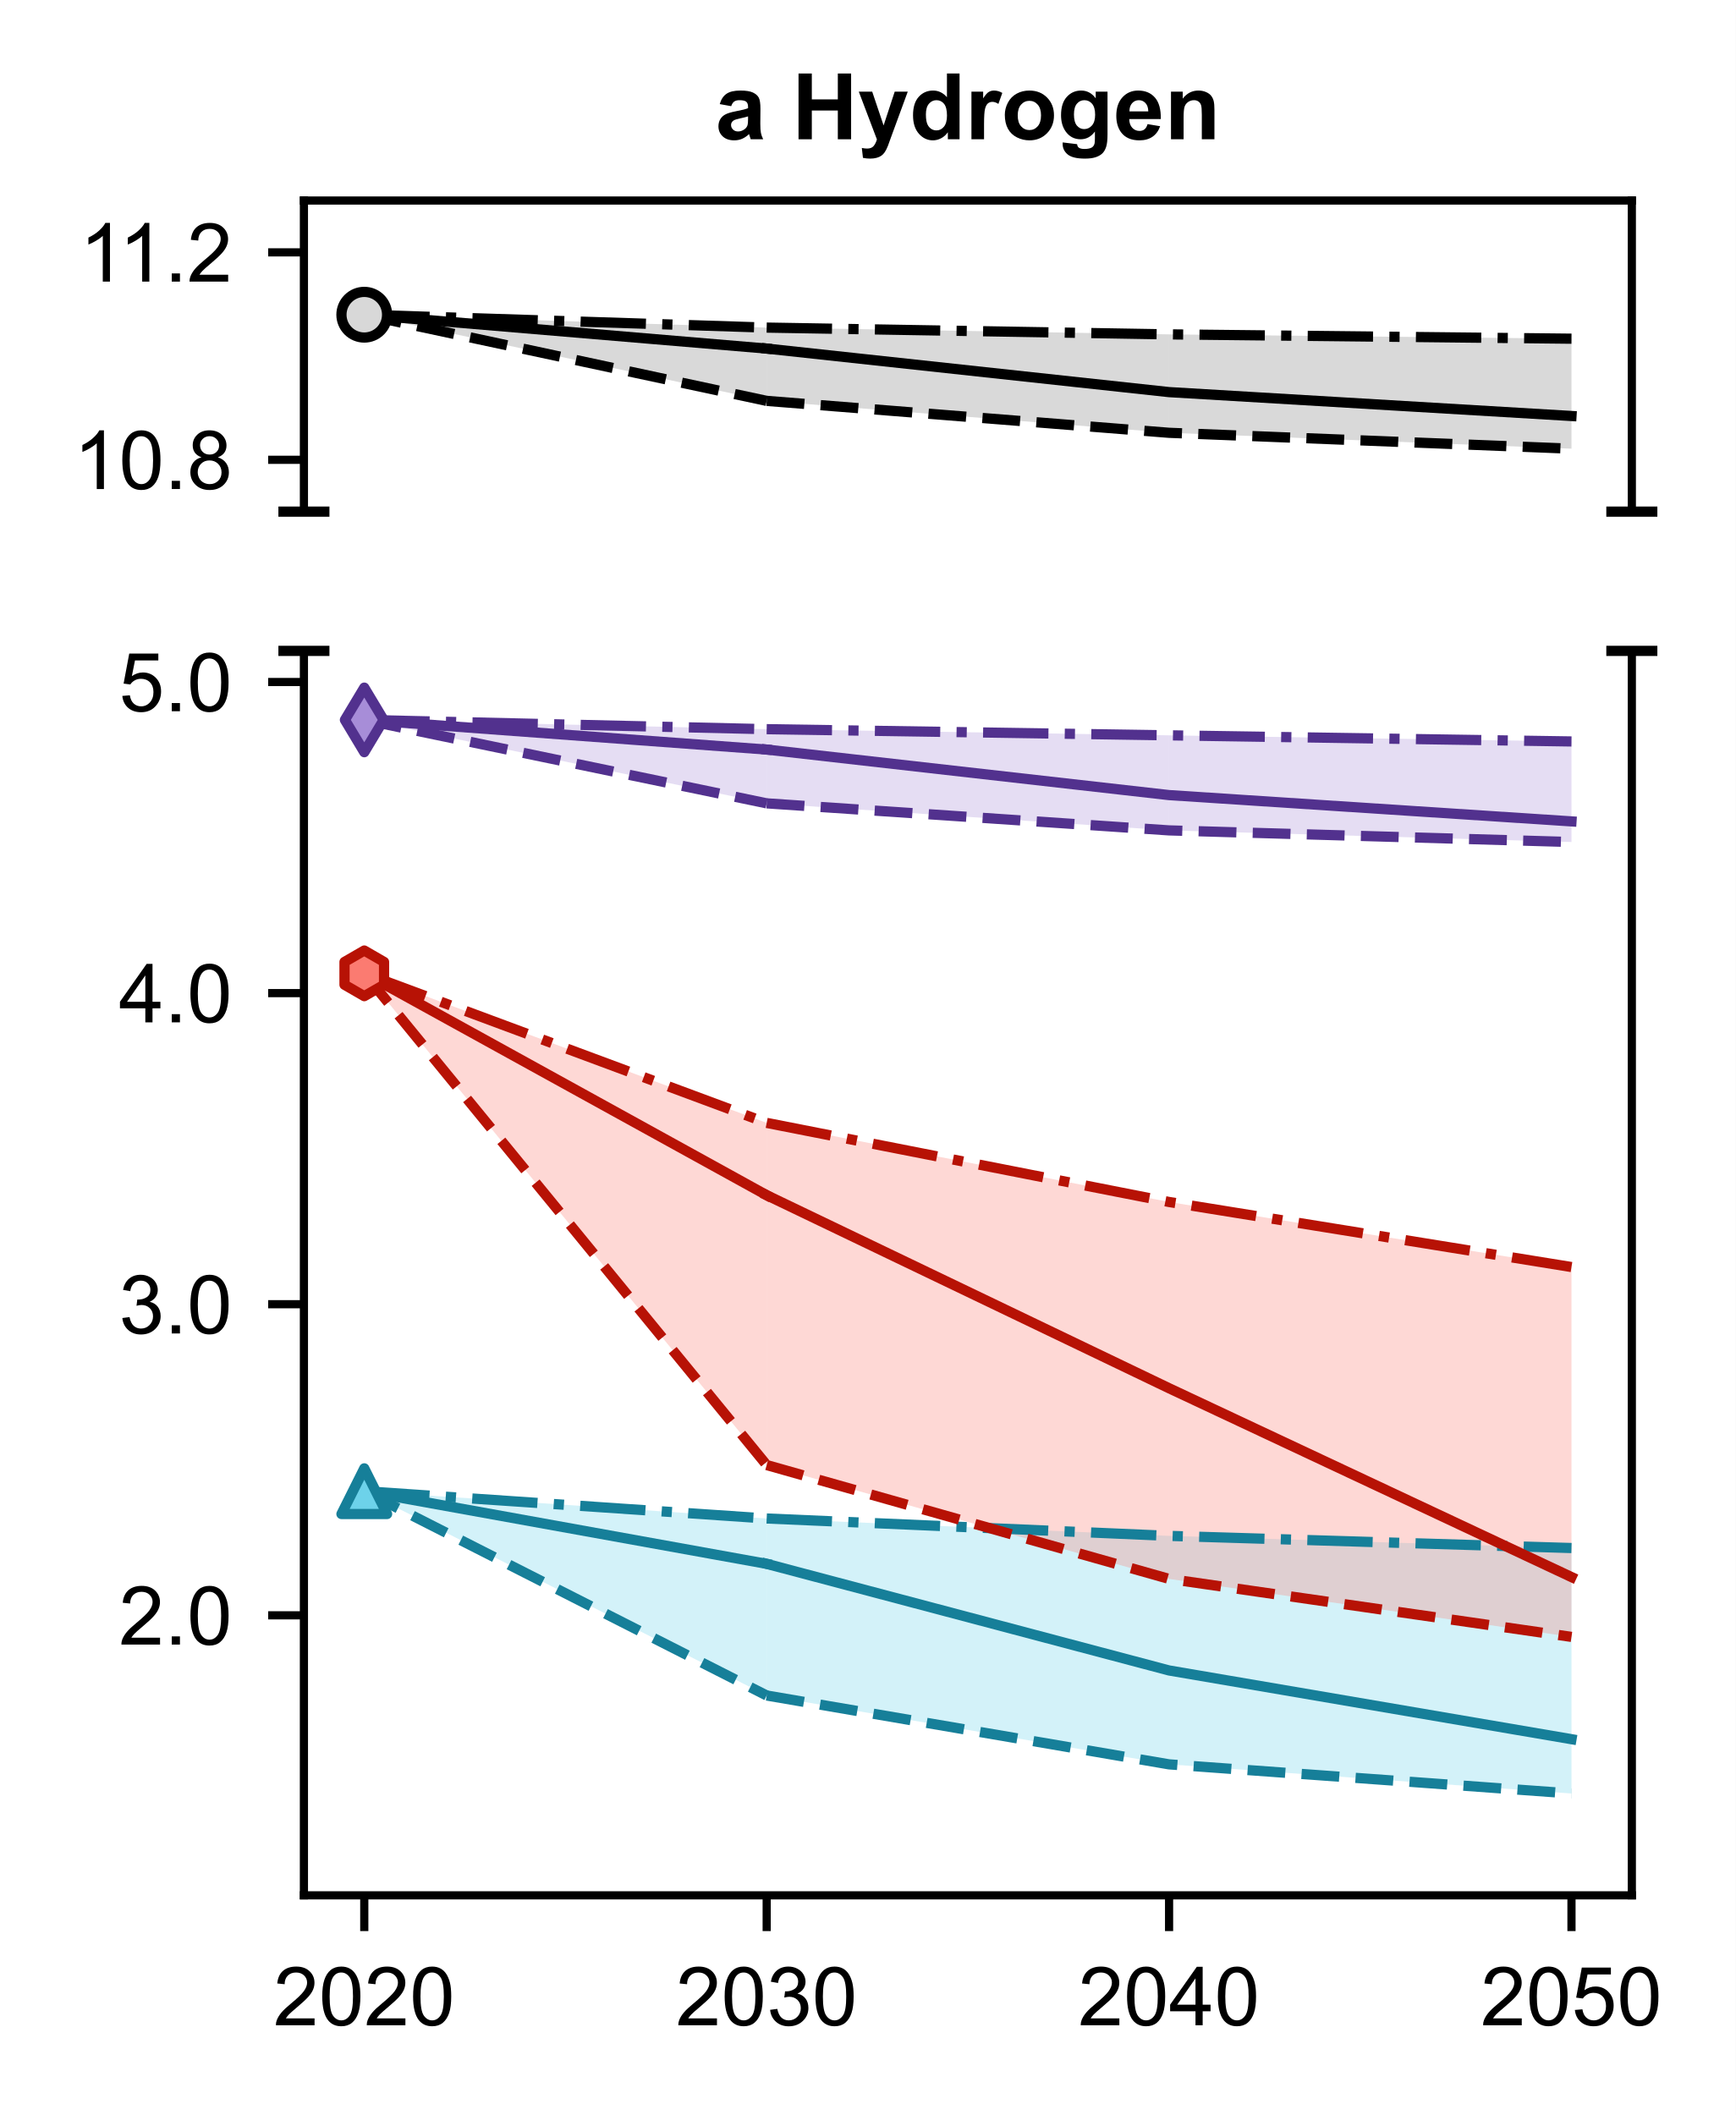
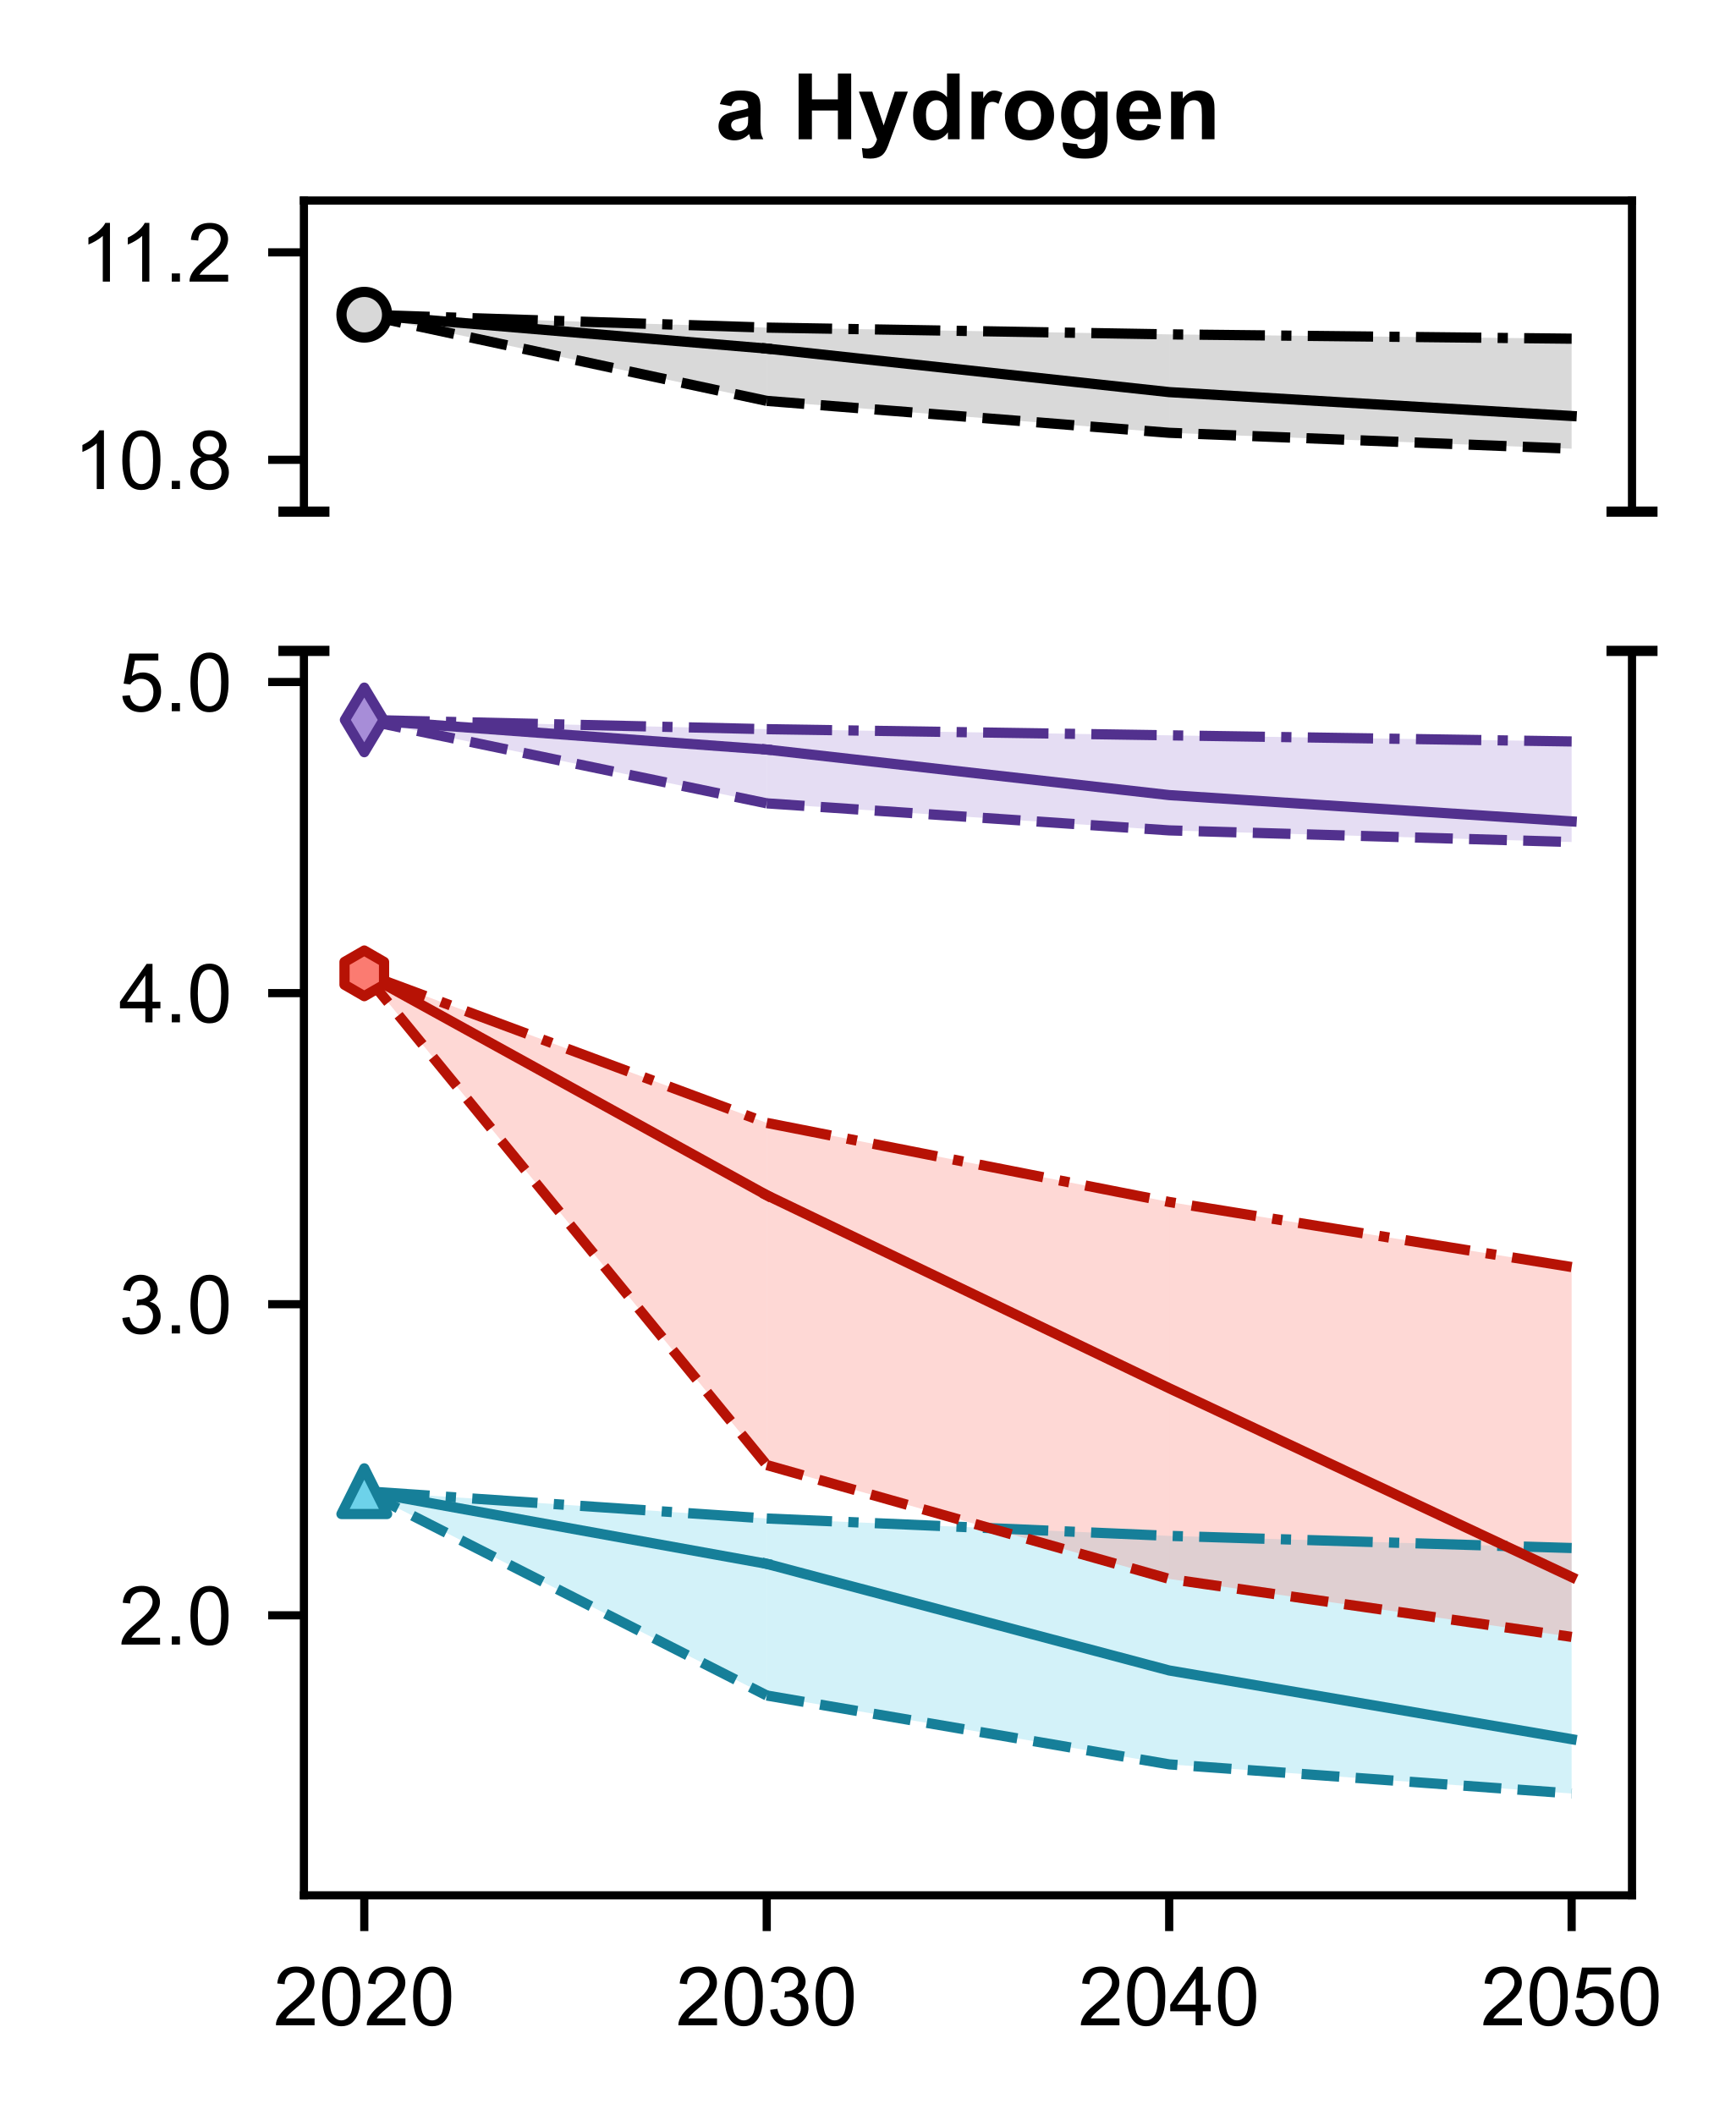
- <svg xmlns="http://www.w3.org/2000/svg" xmlns:xlink="http://www.w3.org/1999/xlink" width="170.025pt" height="207.167pt" viewBox="0 0 170.025 207.167" version="1.1">
+ <svg xmlns="http://www.w3.org/2000/svg" xmlns:xlink="http://www.w3.org/1999/xlink" width="170.041pt" height="207.167pt" viewBox="0 0 170.041 207.167" version="1.1">
  <defs>
    <style type="text/css">*{stroke-linejoin: round; stroke-linecap: butt}</style>
  </defs>
  <g id="figure_1">
    <g id="patch_1">
-       <path d="M 0 207.167  L 170.025 207.167  L 170.025 0  L 0 0  z " style="fill: #ffffff" />
+       <path d="M 0 207.167  L 170.041 207.167  L 170.041 0  L 0 0  z " style="fill: #ffffff" />
    </g>
    <g id="axes_1">
      <g id="patch_2">
-         <path d="M 29.769 50.116  L 159.84 50.116  L 159.84 19.642  L 29.769 19.642  z " style="fill: #ffffff" />
+         <path d="M 29.769 50.116  L 159.856 50.116  L 159.856 19.642  L 29.769 19.642  z " style="fill: #ffffff" />
      </g>
      <g id="patch_3">
-         <path d="M 35.681 30.827  L 75.097 39.267  L 75.097 32.089  z " clip-path="url(#p7b3d1e946f)" style="fill: #808080; opacity: 0.3" />
+         <path d="M 35.682 30.827  L 75.102 39.267  L 75.102 32.089  z " clip-path="url(#pe4fc50d7fe)" style="fill: #808080; opacity: 0.3" />
      </g>
      <g id="patch_4">
-         <path d="M 75.097 39.267  L 114.512 42.393  L 114.512 32.752  L 75.097 32.089  z " clip-path="url(#p7b3d1e946f)" style="fill: #808080; opacity: 0.3" />
+         <path d="M 75.102 39.267  L 114.523 42.393  L 114.523 32.752  L 75.102 32.089  z " clip-path="url(#pe4fc50d7fe)" style="fill: #808080; opacity: 0.3" />
      </g>
      <g id="patch_5">
-         <path d="M 114.512 42.393  L 153.928 43.95  L 153.928 33.175  L 114.512 32.752  z " clip-path="url(#p7b3d1e946f)" style="fill: #808080; opacity: 0.3" />
+         <path d="M 114.523 42.393  L 153.943 43.95  L 153.943 33.175  L 114.523 32.752  z " clip-path="url(#pe4fc50d7fe)" style="fill: #808080; opacity: 0.3" />
      </g>
      <g id="line2d_1">
-         <path d="M 35.681 30.827  L 75.097 34.144  " clip-path="url(#p7b3d1e946f)" style="fill: none; stroke: #000000; stroke-linecap: square" />
+         <path d="M 35.682 30.827  L 75.102 34.144  " clip-path="url(#pe4fc50d7fe)" style="fill: none; stroke: #000000; stroke-linecap: square" />
      </g>
      <g id="line2d_2">
-         <path d="M 75.097 34.144  L 114.512 38.408  L 153.928 40.747  " clip-path="url(#p7b3d1e946f)" style="fill: none; stroke: #000000; stroke-linecap: square" />
+         <path d="M 75.102 34.144  L 114.523 38.408  L 153.943 40.747  " clip-path="url(#pe4fc50d7fe)" style="fill: none; stroke: #000000; stroke-linecap: square" />
      </g>
      <g id="line2d_3">
-         <path d="M 35.681 30.827  L 75.097 32.089  " clip-path="url(#p7b3d1e946f)" style="fill: none; stroke-dasharray: 6.4,1.6,1,1.6; stroke-dashoffset: 0; stroke: #000000" />
+         <path d="M 35.682 30.827  L 75.102 32.089  " clip-path="url(#pe4fc50d7fe)" style="fill: none; stroke-dasharray: 6.4,1.6,1,1.6; stroke-dashoffset: 0; stroke: #000000" />
      </g>
      <g id="line2d_4">
-         <path d="M 75.097 32.089  L 114.512 32.752  L 153.928 33.175  " clip-path="url(#p7b3d1e946f)" style="fill: none; stroke-dasharray: 6.4,1.6,1,1.6; stroke-dashoffset: 0; stroke: #000000" />
+         <path d="M 75.102 32.089  L 114.523 32.752  L 153.943 33.175  " clip-path="url(#pe4fc50d7fe)" style="fill: none; stroke-dasharray: 6.4,1.6,1,1.6; stroke-dashoffset: 0; stroke: #000000" />
      </g>
      <g id="line2d_5">
-         <path d="M 35.681 30.827  L 75.097 39.267  " clip-path="url(#p7b3d1e946f)" style="fill: none; stroke-dasharray: 3.7,1.6; stroke-dashoffset: 0; stroke: #000000" />
+         <path d="M 35.682 30.827  L 75.102 39.267  " clip-path="url(#pe4fc50d7fe)" style="fill: none; stroke-dasharray: 3.7,1.6; stroke-dashoffset: 0; stroke: #000000" />
      </g>
      <g id="line2d_6">
-         <path d="M 75.097 39.267  L 114.512 42.393  L 153.928 43.95  " clip-path="url(#p7b3d1e946f)" style="fill: none; stroke-dasharray: 3.7,1.6; stroke-dashoffset: 0; stroke: #000000" />
+         <path d="M 75.102 39.267  L 114.523 42.393  L 153.943 43.95  " clip-path="url(#pe4fc50d7fe)" style="fill: none; stroke-dasharray: 3.7,1.6; stroke-dashoffset: 0; stroke: #000000" />
      </g>
      <g id="matplotlib.axis_1">
        <g id="xtick_1" />
        <g id="xtick_2" />
        <g id="xtick_3" />
        <g id="xtick_4" />
      </g>
      <g id="matplotlib.axis_2">
        <g id="ytick_1">
          <g id="line2d_7">
            <defs>
-               <path id="m5de8f2634d" d="M 0 0  L -3.5 0  " style="stroke: #000000; stroke-width: 0.8" />
+               <path id="mea8966c0cf" d="M 0 0  L -3.5 0  " style="stroke: #000000; stroke-width: 0.8" />
            </defs>
            <g>
-               <use xlink:href="#m5de8f2634d" x="29.769" y="45.037" style="stroke: #000000; stroke-width: 0.8" />
+               <use xlink:href="#mea8966c0cf" x="29.769" y="45.037" style="stroke: #000000; stroke-width: 0.8" />
            </g>
          </g>
          <g id="text_1">
            <g transform="translate(7.2 47.89999) scale(0.08 -0.08)">
              <defs>
                <path id="ArialMT-31" d="M 2384 0  L 1822 0  L 1822 3584  Q 1619 3391 1289 3197  Q 959 3003 697 2906  L 697 3450  Q 1169 3672 1522 3987  Q 1875 4303 2022 4600  L 2384 4600  L 2384 0  z " transform="scale(0.015625)" />
                <path id="ArialMT-30" d="M 266 2259  Q 266 3072 433 3567  Q 600 4063 929 4331  Q 1259 4600 1759 4600  Q 2128 4600 2406 4451  Q 2684 4303 2865 4023  Q 3047 3744 3150 3342  Q 3253 2941 3253 2259  Q 3253 1453 3087 958  Q 2922 463 2592 192  Q 2263 -78 1759 -78  Q 1097 -78 719 397  Q 266 969 266 2259  z M 844 2259  Q 844 1131 1108 757  Q 1372 384 1759 384  Q 2147 384 2411 759  Q 2675 1134 2675 2259  Q 2675 3391 2411 3762  Q 2147 4134 1753 4134  Q 1366 4134 1134 3806  Q 844 3388 844 2259  z " transform="scale(0.015625)" />
                <path id="ArialMT-2e" d="M 581 0  L 581 641  L 1222 641  L 1222 0  L 581 0  z " transform="scale(0.015625)" />
                <path id="ArialMT-38" d="M 1131 2484  Q 781 2613 612 2850  Q 444 3088 444 3419  Q 444 3919 803 4259  Q 1163 4600 1759 4600  Q 2359 4600 2725 4251  Q 3091 3903 3091 3403  Q 3091 3084 2923 2848  Q 2756 2613 2416 2484  Q 2838 2347 3058 2040  Q 3278 1734 3278 1309  Q 3278 722 2862 322  Q 2447 -78 1769 -78  Q 1091 -78 675 323  Q 259 725 259 1325  Q 259 1772 486 2073  Q 713 2375 1131 2484  z M 1019 3438  Q 1019 3113 1228 2906  Q 1438 2700 1772 2700  Q 2097 2700 2305 2904  Q 2513 3109 2513 3406  Q 2513 3716 2298 3927  Q 2084 4138 1766 4138  Q 1444 4138 1231 3931  Q 1019 3725 1019 3438  z M 838 1322  Q 838 1081 952 856  Q 1066 631 1291 507  Q 1516 384 1775 384  Q 2178 384 2440 643  Q 2703 903 2703 1303  Q 2703 1709 2433 1975  Q 2163 2241 1756 2241  Q 1359 2241 1098 1978  Q 838 1716 838 1322  z " transform="scale(0.015625)" />
              </defs>
              <use xlink:href="#ArialMT-31" />
              <use xlink:href="#ArialMT-30" x="55.615" />
              <use xlink:href="#ArialMT-2e" x="111.23" />
              <use xlink:href="#ArialMT-38" x="139.014" />
            </g>
          </g>
        </g>
        <g id="ytick_2">
          <g id="line2d_8">
            <g>
-               <use xlink:href="#m5de8f2634d" x="29.769" y="24.721" style="stroke: #000000; stroke-width: 0.8" />
+               <use xlink:href="#mea8966c0cf" x="29.769" y="24.721" style="stroke: #000000; stroke-width: 0.8" />
            </g>
          </g>
          <g id="text_2">
            <g transform="translate(7.79 27.58412) scale(0.08 -0.08)">
              <defs>
                <path id="ArialMT-32" d="M 3222 541  L 3222 0  L 194 0  Q 188 203 259 391  Q 375 700 629 1000  Q 884 1300 1366 1694  Q 2113 2306 2375 2664  Q 2638 3022 2638 3341  Q 2638 3675 2398 3904  Q 2159 4134 1775 4134  Q 1369 4134 1125 3890  Q 881 3647 878 3216  L 300 3275  Q 359 3922 746 4261  Q 1134 4600 1788 4600  Q 2447 4600 2831 4234  Q 3216 3869 3216 3328  Q 3216 3053 3103 2787  Q 2991 2522 2730 2228  Q 2469 1934 1863 1422  Q 1356 997 1212 845  Q 1069 694 975 541  L 3222 541  z " transform="scale(0.015625)" />
              </defs>
              <use xlink:href="#ArialMT-31" />
              <use xlink:href="#ArialMT-31" x="48.24" />
              <use xlink:href="#ArialMT-2e" x="103.855" />
              <use xlink:href="#ArialMT-32" x="131.639" />
            </g>
          </g>
        </g>
      </g>
      <g id="PathCollection_1">
        <defs>
-           <path id="m26ce85d82e" d="M 0 2.236  C 0.593 2.236 1.162 2 1.581 1.581  C 2 1.162 2.236 0.593 2.236 0  C 2.236 -0.593 2 -1.162 1.581 -1.581  C 1.162 -2 0.593 -2.236 0 -2.236  C -0.593 -2.236 -1.162 -2 -1.581 -1.581  C -2 -1.162 -2.236 -0.593 -2.236 0  C -2.236 0.593 -2 1.162 -1.581 1.581  C -1.162 2 -0.593 2.236 0 2.236  z " style="stroke: #000000" />
+           <path id="mb9d889e436" d="M 0 2.236  C 0.593 2.236 1.162 2 1.581 1.581  C 2 1.162 2.236 0.593 2.236 0  C 2.236 -0.593 2 -1.162 1.581 -1.581  C 1.162 -2 0.593 -2.236 0 -2.236  C -0.593 -2.236 -1.162 -2 -1.581 -1.581  C -2 -1.162 -2.236 -0.593 -2.236 0  C -2.236 0.593 -2 1.162 -1.581 1.581  C -1.162 2 -0.593 2.236 0 2.236  z " style="stroke: #000000" />
        </defs>
-         <g clip-path="url(#p7b3d1e946f)">
-           <use xlink:href="#m26ce85d82e" x="35.681" y="30.827" style="fill: #d8d8d8; stroke: #000000" />
+         <g clip-path="url(#pe4fc50d7fe)">
+           <use xlink:href="#mb9d889e436" x="35.682" y="30.827" style="fill: #d8d8d8; stroke: #000000" />
        </g>
      </g>
      <g id="line2d_9">
        <defs>
-           <path id="mb18b18bf5b" d="M -2.5 0  L 2.5 0  " style="stroke: #000000" />
+           <path id="m3432aadf19" d="M -2.5 0  L 2.5 0  " style="stroke: #000000" />
        </defs>
        <g>
-           <use xlink:href="#mb18b18bf5b" x="29.769" y="50.116" style="stroke: #000000" />
-           <use xlink:href="#mb18b18bf5b" x="159.84" y="50.116" style="stroke: #000000" />
+           <use xlink:href="#m3432aadf19" x="29.769" y="50.116" style="stroke: #000000" />
+           <use xlink:href="#m3432aadf19" x="159.856" y="50.116" style="stroke: #000000" />
        </g>
      </g>
      <g id="patch_6">
        <path d="M 29.769 50.116  L 29.769 19.642  " style="fill: none; stroke: #000000; stroke-width: 0.8; stroke-linejoin: miter; stroke-linecap: square" />
      </g>
      <g id="patch_7">
-         <path d="M 159.84 50.116  L 159.84 19.642  " style="fill: none; stroke: #000000; stroke-width: 0.8; stroke-linejoin: miter; stroke-linecap: square" />
+         <path d="M 159.856 50.116  L 159.856 19.642  " style="fill: none; stroke: #000000; stroke-width: 0.8; stroke-linejoin: miter; stroke-linecap: square" />
      </g>
      <g id="patch_8">
-         <path d="M 29.769 19.642  L 159.84 19.642  " style="fill: none; stroke: #000000; stroke-width: 0.8; stroke-linejoin: miter; stroke-linecap: square" />
+         <path d="M 29.769 19.642  L 159.856 19.642  " style="fill: none; stroke: #000000; stroke-width: 0.8; stroke-linejoin: miter; stroke-linecap: square" />
      </g>
      <g id="text_3">
-         <g transform="translate(70.05161 13.64203) scale(0.09 -0.09)">
+         <g transform="translate(70.05976 13.64203) scale(0.09 -0.09)">
          <defs>
            <path id="Arial-BoldMT-61" d="M 1116 2306  L 319 2450  Q 453 2931 781 3162  Q 1109 3394 1756 3394  Q 2344 3394 2631 3255  Q 2919 3116 3036 2902  Q 3153 2688 3153 2116  L 3144 1091  Q 3144 653 3186 445  Q 3228 238 3344 0  L 2475 0  Q 2441 88 2391 259  Q 2369 338 2359 363  Q 2134 144 1878 34  Q 1622 -75 1331 -75  Q 819 -75 523 203  Q 228 481 228 906  Q 228 1188 362 1408  Q 497 1628 739 1745  Q 981 1863 1438 1950  Q 2053 2066 2291 2166  L 2291 2253  Q 2291 2506 2166 2614  Q 2041 2722 1694 2722  Q 1459 2722 1328 2630  Q 1197 2538 1116 2306  z M 2291 1594  Q 2122 1538 1756 1459  Q 1391 1381 1278 1306  Q 1106 1184 1106 997  Q 1106 813 1243 678  Q 1381 544 1594 544  Q 1831 544 2047 700  Q 2206 819 2256 991  Q 2291 1103 2291 1419  L 2291 1594  z " transform="scale(0.015625)" />
            <path id="Arial-BoldMT-20" transform="scale(0.015625)" />
            <path id="Arial-BoldMT-48" d="M 469 0  L 469 4581  L 1394 4581  L 1394 2778  L 3206 2778  L 3206 4581  L 4131 4581  L 4131 0  L 3206 0  L 3206 2003  L 1394 2003  L 1394 0  L 469 0  z " transform="scale(0.015625)" />
            <path id="Arial-BoldMT-79" d="M 44 3319  L 978 3319  L 1772 963  L 2547 3319  L 3456 3319  L 2284 125  L 2075 -453  Q 1959 -744 1854 -897  Q 1750 -1050 1614 -1145  Q 1478 -1241 1279 -1294  Q 1081 -1347 831 -1347  Q 578 -1347 334 -1294  L 256 -606  Q 463 -647 628 -647  Q 934 -647 1081 -467  Q 1228 -288 1306 -9  L 44 3319  z " transform="scale(0.015625)" />
            <path id="Arial-BoldMT-64" d="M 3503 0  L 2688 0  L 2688 488  Q 2484 203 2207 64  Q 1931 -75 1650 -75  Q 1078 -75 670 386  Q 263 847 263 1672  Q 263 2516 659 2955  Q 1056 3394 1663 3394  Q 2219 3394 2625 2931  L 2625 4581  L 3503 4581  L 3503 0  z M 1159 1731  Q 1159 1200 1306 963  Q 1519 619 1900 619  Q 2203 619 2415 876  Q 2628 1134 2628 1647  Q 2628 2219 2422 2470  Q 2216 2722 1894 2722  Q 1581 2722 1370 2473  Q 1159 2225 1159 1731  z " transform="scale(0.015625)" />
            <path id="Arial-BoldMT-72" d="M 1300 0  L 422 0  L 422 3319  L 1238 3319  L 1238 2847  Q 1447 3181 1614 3287  Q 1781 3394 1994 3394  Q 2294 3394 2572 3228  L 2300 2463  Q 2078 2606 1888 2606  Q 1703 2606 1575 2504  Q 1447 2403 1373 2137  Q 1300 1872 1300 1025  L 1300 0  z " transform="scale(0.015625)" />
            <path id="Arial-BoldMT-6f" d="M 256 1706  Q 256 2144 472 2553  Q 688 2963 1083 3178  Q 1478 3394 1966 3394  Q 2719 3394 3200 2905  Q 3681 2416 3681 1669  Q 3681 916 3195 420  Q 2709 -75 1972 -75  Q 1516 -75 1102 131  Q 688 338 472 736  Q 256 1134 256 1706  z M 1156 1659  Q 1156 1166 1390 903  Q 1625 641 1969 641  Q 2313 641 2545 903  Q 2778 1166 2778 1666  Q 2778 2153 2545 2415  Q 2313 2678 1969 2678  Q 1625 2678 1390 2415  Q 1156 2153 1156 1659  z " transform="scale(0.015625)" />
            <path id="Arial-BoldMT-67" d="M 378 -219  L 1381 -341  Q 1406 -516 1497 -581  Q 1622 -675 1891 -675  Q 2234 -675 2406 -572  Q 2522 -503 2581 -350  Q 2622 -241 2622 53  L 2622 538  Q 2228 0 1628 0  Q 959 0 569 566  Q 263 1013 263 1678  Q 263 2513 664 2953  Q 1066 3394 1663 3394  Q 2278 3394 2678 2853  L 2678 3319  L 3500 3319  L 3500 341  Q 3500 -247 3403 -537  Q 3306 -828 3131 -993  Q 2956 -1159 2664 -1253  Q 2372 -1347 1925 -1347  Q 1081 -1347 728 -1058  Q 375 -769 375 -325  Q 375 -281 378 -219  z M 1163 1728  Q 1163 1200 1367 954  Q 1572 709 1872 709  Q 2194 709 2416 961  Q 2638 1213 2638 1706  Q 2638 2222 2425 2472  Q 2213 2722 1888 2722  Q 1572 2722 1367 2476  Q 1163 2231 1163 1728  z " transform="scale(0.015625)" />
            <path id="Arial-BoldMT-65" d="M 2381 1056  L 3256 909  Q 3088 428 2723 176  Q 2359 -75 1813 -75  Q 947 -75 531 491  Q 203 944 203 1634  Q 203 2459 634 2926  Q 1066 3394 1725 3394  Q 2466 3394 2894 2905  Q 3322 2416 3303 1406  L 1103 1406  Q 1113 1016 1316 798  Q 1519 581 1822 581  Q 2028 581 2168 693  Q 2309 806 2381 1056  z M 2431 1944  Q 2422 2325 2234 2523  Q 2047 2722 1778 2722  Q 1491 2722 1303 2513  Q 1116 2303 1119 1944  L 2431 1944  z " transform="scale(0.015625)" />
            <path id="Arial-BoldMT-6e" d="M 3478 0  L 2600 0  L 2600 1694  Q 2600 2231 2544 2389  Q 2488 2547 2361 2634  Q 2234 2722 2056 2722  Q 1828 2722 1647 2597  Q 1466 2472 1398 2265  Q 1331 2059 1331 1503  L 1331 0  L 453 0  L 453 3319  L 1269 3319  L 1269 2831  Q 1703 3394 2363 3394  Q 2653 3394 2893 3289  Q 3134 3184 3257 3021  Q 3381 2859 3429 2653  Q 3478 2447 3478 2063  L 3478 0  z " transform="scale(0.015625)" />
          </defs>
          <use xlink:href="#Arial-BoldMT-61" />
          <use xlink:href="#Arial-BoldMT-20" x="55.615" />
          <use xlink:href="#Arial-BoldMT-48" x="83.398" />
          <use xlink:href="#Arial-BoldMT-79" x="155.615" />
          <use xlink:href="#Arial-BoldMT-64" x="211.23" />
          <use xlink:href="#Arial-BoldMT-72" x="272.314" />
          <use xlink:href="#Arial-BoldMT-6f" x="311.23" />
          <use xlink:href="#Arial-BoldMT-67" x="372.314" />
          <use xlink:href="#Arial-BoldMT-65" x="433.398" />
          <use xlink:href="#Arial-BoldMT-6e" x="489.014" />
        </g>
      </g>
    </g>
    <g id="axes_2">
      <g id="patch_9">
-         <path d="M 29.769 185.651  L 159.84 185.651  L 159.84 63.756  L 29.769 63.756  z " style="fill: #ffffff" />
+         <path d="M 29.769 185.651  L 159.856 185.651  L 159.856 63.756  L 29.769 63.756  z " style="fill: #ffffff" />
      </g>
      <g id="patch_10">
-         <path d="M 35.681 70.516  L 75.097 78.689  L 75.097 71.423  z " clip-path="url(#pa13cdb8857)" style="fill: #a78dd8; opacity: 0.3" />
+         <path d="M 35.682 70.516  L 75.102 78.689  L 75.102 71.423  z " clip-path="url(#p321e48b28c)" style="fill: #a78dd8; opacity: 0.3" />
      </g>
      <g id="patch_11">
-         <path d="M 75.097 78.689  L 114.512 81.338  L 114.512 72.026  L 75.097 71.423  z " clip-path="url(#pa13cdb8857)" style="fill: #a78dd8; opacity: 0.3" />
+         <path d="M 75.102 78.689  L 114.523 81.338  L 114.523 72.026  L 75.102 71.423  z " clip-path="url(#p321e48b28c)" style="fill: #a78dd8; opacity: 0.3" />
      </g>
      <g id="patch_12">
-         <path d="M 114.512 81.338  L 153.928 82.476  L 153.928 72.626  L 114.512 72.026  z " clip-path="url(#pa13cdb8857)" style="fill: #a78dd8; opacity: 0.3" />
+         <path d="M 114.523 81.338  L 153.943 82.476  L 153.943 72.626  L 114.523 72.026  z " clip-path="url(#p321e48b28c)" style="fill: #a78dd8; opacity: 0.3" />
      </g>
      <g id="patch_13">
-         <path d="M 35.681 146.063  L 75.097 166.076  L 75.097 148.738  z " clip-path="url(#pa13cdb8857)" style="fill: #6dd2ea; opacity: 0.3" />
+         <path d="M 35.682 146.063  L 75.102 166.076  L 75.102 148.738  z " clip-path="url(#p321e48b28c)" style="fill: #6dd2ea; opacity: 0.3" />
      </g>
      <g id="patch_14">
-         <path d="M 75.097 166.076  L 114.512 172.821  L 114.512 150.44  L 75.097 148.738  z " clip-path="url(#pa13cdb8857)" style="fill: #6dd2ea; opacity: 0.3" />
+         <path d="M 75.102 166.076  L 114.523 172.821  L 114.523 150.44  L 75.102 148.738  z " clip-path="url(#p321e48b28c)" style="fill: #6dd2ea; opacity: 0.3" />
      </g>
      <g id="patch_15">
-         <path d="M 114.512 172.821  L 153.928 175.675  L 153.928 151.631  L 114.512 150.44  z " clip-path="url(#pa13cdb8857)" style="fill: #6dd2ea; opacity: 0.3" />
+         <path d="M 114.523 172.821  L 153.943 175.675  L 153.943 151.631  L 114.523 150.44  z " clip-path="url(#p321e48b28c)" style="fill: #6dd2ea; opacity: 0.3" />
      </g>
      <g id="patch_16">
-         <path d="M 35.681 95.34  L 75.097 143.503  L 75.097 109.989  z " clip-path="url(#pa13cdb8857)" style="fill: #fb7b71; opacity: 0.3" />
+         <path d="M 35.682 95.34  L 75.102 143.503  L 75.102 109.989  z " clip-path="url(#p321e48b28c)" style="fill: #fb7b71; opacity: 0.3" />
      </g>
      <g id="patch_17">
-         <path d="M 75.097 143.503  L 114.512 154.657  L 114.512 117.736  L 75.097 109.989  z " clip-path="url(#pa13cdb8857)" style="fill: #fb7b71; opacity: 0.3" />
+         <path d="M 75.102 143.503  L 114.523 154.657  L 114.523 117.736  L 75.102 109.989  z " clip-path="url(#p321e48b28c)" style="fill: #fb7b71; opacity: 0.3" />
      </g>
      <g id="patch_18">
-         <path d="M 114.512 154.657  L 153.928 160.336  L 153.928 124.108  L 114.512 117.736  z " clip-path="url(#pa13cdb8857)" style="fill: #fb7b71; opacity: 0.3" />
+         <path d="M 114.523 154.657  L 153.943 160.336  L 153.943 124.108  L 114.523 117.736  z " clip-path="url(#p321e48b28c)" style="fill: #fb7b71; opacity: 0.3" />
      </g>
      <g id="line2d_10">
-         <path d="M 35.681 70.516  L 75.097 73.422  " clip-path="url(#pa13cdb8857)" style="fill: none; stroke: #52318e; stroke-linecap: square" />
+         <path d="M 35.682 70.516  L 75.102 73.422  " clip-path="url(#p321e48b28c)" style="fill: none; stroke: #52318e; stroke-linecap: square" />
      </g>
      <g id="line2d_11">
-         <path d="M 75.097 73.422  L 114.512 77.881  L 153.928 80.456  " clip-path="url(#pa13cdb8857)" style="fill: none; stroke: #52318e; stroke-linecap: square" />
+         <path d="M 75.102 73.422  L 114.523 77.881  L 153.943 80.456  " clip-path="url(#p321e48b28c)" style="fill: none; stroke: #52318e; stroke-linecap: square" />
      </g>
      <g id="line2d_12">
-         <path d="M 35.681 70.516  L 75.097 71.423  " clip-path="url(#pa13cdb8857)" style="fill: none; stroke-dasharray: 6.4,1.6,1,1.6; stroke-dashoffset: 0; stroke: #52318e" />
+         <path d="M 35.682 70.516  L 75.102 71.423  " clip-path="url(#p321e48b28c)" style="fill: none; stroke-dasharray: 6.4,1.6,1,1.6; stroke-dashoffset: 0; stroke: #52318e" />
      </g>
      <g id="line2d_13">
-         <path d="M 75.097 71.423  L 114.512 72.026  L 153.928 72.626  " clip-path="url(#pa13cdb8857)" style="fill: none; stroke-dasharray: 6.4,1.6,1,1.6; stroke-dashoffset: 0; stroke: #52318e" />
+         <path d="M 75.102 71.423  L 114.523 72.026  L 153.943 72.626  " clip-path="url(#p321e48b28c)" style="fill: none; stroke-dasharray: 6.4,1.6,1,1.6; stroke-dashoffset: 0; stroke: #52318e" />
      </g>
      <g id="line2d_14">
-         <path d="M 35.681 70.516  L 75.097 78.689  " clip-path="url(#pa13cdb8857)" style="fill: none; stroke-dasharray: 3.7,1.6; stroke-dashoffset: 0; stroke: #52318e" />
+         <path d="M 35.682 70.516  L 75.102 78.689  " clip-path="url(#p321e48b28c)" style="fill: none; stroke-dasharray: 3.7,1.6; stroke-dashoffset: 0; stroke: #52318e" />
      </g>
      <g id="line2d_15">
-         <path d="M 75.097 78.689  L 114.512 81.338  L 153.928 82.476  " clip-path="url(#pa13cdb8857)" style="fill: none; stroke-dasharray: 3.7,1.6; stroke-dashoffset: 0; stroke: #52318e" />
+         <path d="M 75.102 78.689  L 114.523 81.338  L 153.943 82.476  " clip-path="url(#p321e48b28c)" style="fill: none; stroke-dasharray: 3.7,1.6; stroke-dashoffset: 0; stroke: #52318e" />
      </g>
      <g id="line2d_16">
-         <path d="M 35.681 146.063  L 75.097 153.181  " clip-path="url(#pa13cdb8857)" style="fill: none; stroke: #167f99; stroke-linecap: square" />
+         <path d="M 35.682 146.063  L 75.102 153.181  " clip-path="url(#p321e48b28c)" style="fill: none; stroke: #167f99; stroke-linecap: square" />
      </g>
      <g id="line2d_17">
-         <path d="M 75.097 153.181  L 114.512 163.624  L 153.928 170.356  " clip-path="url(#pa13cdb8857)" style="fill: none; stroke: #167f99; stroke-linecap: square" />
+         <path d="M 75.102 153.181  L 114.523 163.624  L 153.943 170.356  " clip-path="url(#p321e48b28c)" style="fill: none; stroke: #167f99; stroke-linecap: square" />
      </g>
      <g id="line2d_18">
-         <path d="M 35.681 146.063  L 75.097 148.738  " clip-path="url(#pa13cdb8857)" style="fill: none; stroke-dasharray: 6.4,1.6,1,1.6; stroke-dashoffset: 0; stroke: #167f99" />
+         <path d="M 35.682 146.063  L 75.102 148.738  " clip-path="url(#p321e48b28c)" style="fill: none; stroke-dasharray: 6.4,1.6,1,1.6; stroke-dashoffset: 0; stroke: #167f99" />
      </g>
      <g id="line2d_19">
-         <path d="M 75.097 148.738  L 114.512 150.44  L 153.928 151.631  " clip-path="url(#pa13cdb8857)" style="fill: none; stroke-dasharray: 6.4,1.6,1,1.6; stroke-dashoffset: 0; stroke: #167f99" />
+         <path d="M 75.102 148.738  L 114.523 150.44  L 153.943 151.631  " clip-path="url(#p321e48b28c)" style="fill: none; stroke-dasharray: 6.4,1.6,1,1.6; stroke-dashoffset: 0; stroke: #167f99" />
      </g>
      <g id="line2d_20">
-         <path d="M 35.681 146.063  L 75.097 166.076  " clip-path="url(#pa13cdb8857)" style="fill: none; stroke-dasharray: 3.7,1.6; stroke-dashoffset: 0; stroke: #167f99" />
+         <path d="M 35.682 146.063  L 75.102 166.076  " clip-path="url(#p321e48b28c)" style="fill: none; stroke-dasharray: 3.7,1.6; stroke-dashoffset: 0; stroke: #167f99" />
      </g>
      <g id="line2d_21">
-         <path d="M 75.097 166.076  L 114.512 172.821  L 153.928 175.675  " clip-path="url(#pa13cdb8857)" style="fill: none; stroke-dasharray: 3.7,1.6; stroke-dashoffset: 0; stroke: #167f99" />
+         <path d="M 75.102 166.076  L 114.523 172.821  L 153.943 175.675  " clip-path="url(#p321e48b28c)" style="fill: none; stroke-dasharray: 3.7,1.6; stroke-dashoffset: 0; stroke: #167f99" />
      </g>
      <g id="line2d_22">
-         <path d="M 35.681 95.34  L 75.097 117.072  " clip-path="url(#pa13cdb8857)" style="fill: none; stroke: #b71205; stroke-linecap: square" />
+         <path d="M 35.682 95.34  L 75.102 117.072  " clip-path="url(#p321e48b28c)" style="fill: none; stroke: #b71205; stroke-linecap: square" />
      </g>
      <g id="line2d_23">
-         <path d="M 75.097 117.072  L 114.512 135.98  L 153.928 154.475  " clip-path="url(#pa13cdb8857)" style="fill: none; stroke: #b71205; stroke-linecap: square" />
+         <path d="M 75.102 117.072  L 114.523 135.98  L 153.943 154.475  " clip-path="url(#p321e48b28c)" style="fill: none; stroke: #b71205; stroke-linecap: square" />
      </g>
      <g id="line2d_24">
-         <path d="M 35.681 95.34  L 75.097 109.989  " clip-path="url(#pa13cdb8857)" style="fill: none; stroke-dasharray: 6.4,1.6,1,1.6; stroke-dashoffset: 0; stroke: #b71205" />
+         <path d="M 35.682 95.34  L 75.102 109.989  " clip-path="url(#p321e48b28c)" style="fill: none; stroke-dasharray: 6.4,1.6,1,1.6; stroke-dashoffset: 0; stroke: #b71205" />
      </g>
      <g id="line2d_25">
-         <path d="M 75.097 109.989  L 114.512 117.736  L 153.928 124.108  " clip-path="url(#pa13cdb8857)" style="fill: none; stroke-dasharray: 6.4,1.6,1,1.6; stroke-dashoffset: 0; stroke: #b71205" />
+         <path d="M 75.102 109.989  L 114.523 117.736  L 153.943 124.108  " clip-path="url(#p321e48b28c)" style="fill: none; stroke-dasharray: 6.4,1.6,1,1.6; stroke-dashoffset: 0; stroke: #b71205" />
      </g>
      <g id="line2d_26">
-         <path d="M 35.681 95.34  L 75.097 143.503  " clip-path="url(#pa13cdb8857)" style="fill: none; stroke-dasharray: 3.7,1.6; stroke-dashoffset: 0; stroke: #b71205" />
+         <path d="M 35.682 95.34  L 75.102 143.503  " clip-path="url(#p321e48b28c)" style="fill: none; stroke-dasharray: 3.7,1.6; stroke-dashoffset: 0; stroke: #b71205" />
      </g>
      <g id="line2d_27">
-         <path d="M 75.097 143.503  L 114.512 154.657  L 153.928 160.336  " clip-path="url(#pa13cdb8857)" style="fill: none; stroke-dasharray: 3.7,1.6; stroke-dashoffset: 0; stroke: #b71205" />
+         <path d="M 75.102 143.503  L 114.523 154.657  L 153.943 160.336  " clip-path="url(#p321e48b28c)" style="fill: none; stroke-dasharray: 3.7,1.6; stroke-dashoffset: 0; stroke: #b71205" />
      </g>
      <g id="matplotlib.axis_3">
        <g id="xtick_5">
          <g id="line2d_28">
            <defs>
-               <path id="m4972224e92" d="M 0 0  L 0 3.5  " style="stroke: #000000; stroke-width: 0.8" />
+               <path id="m1692e05177" d="M 0 0  L 0 3.5  " style="stroke: #000000; stroke-width: 0.8" />
            </defs>
            <g>
-               <use xlink:href="#m4972224e92" x="35.681" y="185.651" style="stroke: #000000; stroke-width: 0.8" />
+               <use xlink:href="#m1692e05177" x="35.682" y="185.651" style="stroke: #000000; stroke-width: 0.8" />
            </g>
          </g>
          <g id="text_4">
-             <g transform="translate(26.78358 198.3773) scale(0.08 -0.08)">
+             <g transform="translate(26.78432 198.3773) scale(0.08 -0.08)">
              <use xlink:href="#ArialMT-32" />
              <use xlink:href="#ArialMT-30" x="55.615" />
              <use xlink:href="#ArialMT-32" x="111.23" />
              <use xlink:href="#ArialMT-30" x="166.846" />
            </g>
          </g>
        </g>
        <g id="xtick_6">
          <g id="line2d_29">
            <g>
-               <use xlink:href="#m4972224e92" x="75.097" y="185.651" style="stroke: #000000; stroke-width: 0.8" />
+               <use xlink:href="#m1692e05177" x="75.102" y="185.651" style="stroke: #000000; stroke-width: 0.8" />
            </g>
          </g>
          <g id="text_5">
-             <g transform="translate(66.19914 198.3773) scale(0.08 -0.08)">
+             <g transform="translate(66.20482 198.3773) scale(0.08 -0.08)">
              <defs>
                <path id="ArialMT-33" d="M 269 1209  L 831 1284  Q 928 806 1161 595  Q 1394 384 1728 384  Q 2125 384 2398 659  Q 2672 934 2672 1341  Q 2672 1728 2419 1979  Q 2166 2231 1775 2231  Q 1616 2231 1378 2169  L 1441 2663  Q 1497 2656 1531 2656  Q 1891 2656 2178 2843  Q 2466 3031 2466 3422  Q 2466 3731 2256 3934  Q 2047 4138 1716 4138  Q 1388 4138 1169 3931  Q 950 3725 888 3313  L 325 3413  Q 428 3978 793 4289  Q 1159 4600 1703 4600  Q 2078 4600 2393 4439  Q 2709 4278 2876 4000  Q 3044 3722 3044 3409  Q 3044 3113 2884 2869  Q 2725 2625 2413 2481  Q 2819 2388 3044 2092  Q 3269 1797 3269 1353  Q 3269 753 2831 336  Q 2394 -81 1725 -81  Q 1122 -81 723 278  Q 325 638 269 1209  z " transform="scale(0.015625)" />
              </defs>
              <use xlink:href="#ArialMT-32" />
              <use xlink:href="#ArialMT-30" x="55.615" />
              <use xlink:href="#ArialMT-33" x="111.23" />
              <use xlink:href="#ArialMT-30" x="166.846" />
            </g>
          </g>
        </g>
        <g id="xtick_7">
          <g id="line2d_30">
            <g>
-               <use xlink:href="#m4972224e92" x="114.512" y="185.651" style="stroke: #000000; stroke-width: 0.8" />
+               <use xlink:href="#m1692e05177" x="114.523" y="185.651" style="stroke: #000000; stroke-width: 0.8" />
            </g>
          </g>
          <g id="text_6">
-             <g transform="translate(105.6147 198.3773) scale(0.08 -0.08)">
+             <g transform="translate(105.6253 198.3773) scale(0.08 -0.08)">
              <defs>
                <path id="ArialMT-34" d="M 2069 0  L 2069 1097  L 81 1097  L 81 1613  L 2172 4581  L 2631 4581  L 2631 1613  L 3250 1613  L 3250 1097  L 2631 1097  L 2631 0  L 2069 0  z M 2069 1613  L 2069 3678  L 634 1613  L 2069 1613  z " transform="scale(0.015625)" />
              </defs>
              <use xlink:href="#ArialMT-32" />
              <use xlink:href="#ArialMT-30" x="55.615" />
              <use xlink:href="#ArialMT-34" x="111.23" />
              <use xlink:href="#ArialMT-30" x="166.846" />
            </g>
          </g>
        </g>
        <g id="xtick_8">
          <g id="line2d_31">
            <g>
-               <use xlink:href="#m4972224e92" x="153.928" y="185.651" style="stroke: #000000; stroke-width: 0.8" />
+               <use xlink:href="#m1692e05177" x="153.943" y="185.651" style="stroke: #000000; stroke-width: 0.8" />
            </g>
          </g>
          <g id="text_7">
-             <g transform="translate(145.0303 198.3773) scale(0.08 -0.08)">
+             <g transform="translate(145.0458 198.3773) scale(0.08 -0.08)">
              <defs>
                <path id="ArialMT-35" d="M 266 1200  L 856 1250  Q 922 819 1161 601  Q 1400 384 1738 384  Q 2144 384 2425 690  Q 2706 997 2706 1503  Q 2706 1984 2436 2262  Q 2166 2541 1728 2541  Q 1456 2541 1237 2417  Q 1019 2294 894 2097  L 366 2166  L 809 4519  L 3088 4519  L 3088 3981  L 1259 3981  L 1013 2750  Q 1425 3038 1878 3038  Q 2478 3038 2890 2622  Q 3303 2206 3303 1553  Q 3303 931 2941 478  Q 2500 -78 1738 -78  Q 1113 -78 717 272  Q 322 622 266 1200  z " transform="scale(0.015625)" />
              </defs>
              <use xlink:href="#ArialMT-32" />
              <use xlink:href="#ArialMT-30" x="55.615" />
              <use xlink:href="#ArialMT-35" x="111.23" />
              <use xlink:href="#ArialMT-30" x="166.846" />
            </g>
          </g>
        </g>
      </g>
      <g id="matplotlib.axis_4">
        <g id="ytick_3">
          <g id="line2d_32">
            <g>
-               <use xlink:href="#m5de8f2634d" x="29.769" y="158.225" style="stroke: #000000; stroke-width: 0.8" />
+               <use xlink:href="#mea8966c0cf" x="29.769" y="158.225" style="stroke: #000000; stroke-width: 0.8" />
            </g>
          </g>
          <g id="text_8">
            <g transform="translate(11.64875 161.0877) scale(0.08 -0.08)">
              <use xlink:href="#ArialMT-32" />
              <use xlink:href="#ArialMT-2e" x="55.615" />
              <use xlink:href="#ArialMT-30" x="83.398" />
            </g>
          </g>
        </g>
        <g id="ytick_4">
          <g id="line2d_33">
            <g>
-               <use xlink:href="#m5de8f2634d" x="29.769" y="127.751" style="stroke: #000000; stroke-width: 0.8" />
+               <use xlink:href="#mea8966c0cf" x="29.769" y="127.751" style="stroke: #000000; stroke-width: 0.8" />
            </g>
          </g>
          <g id="text_9">
            <g transform="translate(11.64875 130.6139) scale(0.08 -0.08)">
              <use xlink:href="#ArialMT-33" />
              <use xlink:href="#ArialMT-2e" x="55.615" />
              <use xlink:href="#ArialMT-30" x="83.398" />
            </g>
          </g>
        </g>
        <g id="ytick_5">
          <g id="line2d_34">
            <g>
-               <use xlink:href="#m5de8f2634d" x="29.769" y="97.277" style="stroke: #000000; stroke-width: 0.8" />
+               <use xlink:href="#mea8966c0cf" x="29.769" y="97.277" style="stroke: #000000; stroke-width: 0.8" />
            </g>
          </g>
          <g id="text_10">
            <g transform="translate(11.64875 100.1401) scale(0.08 -0.08)">
              <use xlink:href="#ArialMT-34" />
              <use xlink:href="#ArialMT-2e" x="55.615" />
              <use xlink:href="#ArialMT-30" x="83.398" />
            </g>
          </g>
        </g>
        <g id="ytick_6">
          <g id="line2d_35">
            <g>
-               <use xlink:href="#m5de8f2634d" x="29.769" y="66.803" style="stroke: #000000; stroke-width: 0.8" />
+               <use xlink:href="#mea8966c0cf" x="29.769" y="66.803" style="stroke: #000000; stroke-width: 0.8" />
            </g>
          </g>
          <g id="text_11">
            <g transform="translate(11.64875 69.66633) scale(0.08 -0.08)">
              <use xlink:href="#ArialMT-35" />
              <use xlink:href="#ArialMT-2e" x="55.615" />
              <use xlink:href="#ArialMT-30" x="83.398" />
            </g>
          </g>
        </g>
      </g>
      <g id="PathCollection_2">
        <defs>
-           <path id="m5a32109d94" d="M -0 3.162  L 1.897 0  L 0 -3.162  L -1.897 -0  z " style="stroke: #52318e" />
+           <path id="m1e363b1a82" d="M 0 3.162  L 1.897 0  L 0 -3.162  L -1.897 0  z " style="stroke: #52318e" />
        </defs>
-         <g clip-path="url(#pa13cdb8857)">
-           <use xlink:href="#m5a32109d94" x="35.681" y="70.516" style="fill: #a78dd8; stroke: #52318e" />
+         <g clip-path="url(#p321e48b28c)">
+           <use xlink:href="#m1e363b1a82" x="35.682" y="70.516" style="fill: #a78dd8; stroke: #52318e" />
        </g>
      </g>
      <g id="PathCollection_3">
        <defs>
-           <path id="m51db8dd2b9" d="M 0 -2.236  L -2.236 2.236  L 2.236 2.236  z " style="stroke: #167f99" />
+           <path id="m155152e5fe" d="M 0 -2.236  L -2.236 2.236  L 2.236 2.236  z " style="stroke: #167f99" />
        </defs>
-         <g clip-path="url(#pa13cdb8857)">
-           <use xlink:href="#m51db8dd2b9" x="35.681" y="146.063" style="fill: #6dd2ea; stroke: #167f99" />
+         <g clip-path="url(#p321e48b28c)">
+           <use xlink:href="#m155152e5fe" x="35.682" y="146.063" style="fill: #6dd2ea; stroke: #167f99" />
        </g>
      </g>
      <g id="PathCollection_4">
        <defs>
-           <path id="m870ea89542" d="M 0 -2.236  L -1.936 -1.118  L -1.936 1.118  L -0 2.236  L 1.936 1.118  L 1.936 -1.118  z " style="stroke: #b71205" />
+           <path id="mdcd702abda" d="M 0 -2.236  L -1.936 -1.118  L -1.936 1.118  L -0 2.236  L 1.936 1.118  L 1.936 -1.118  z " style="stroke: #b71205" />
        </defs>
-         <g clip-path="url(#pa13cdb8857)">
-           <use xlink:href="#m870ea89542" x="35.681" y="95.34" style="fill: #fb7b71; stroke: #b71205" />
+         <g clip-path="url(#p321e48b28c)">
+           <use xlink:href="#mdcd702abda" x="35.682" y="95.34" style="fill: #fb7b71; stroke: #b71205" />
        </g>
      </g>
      <g id="line2d_36">
        <g>
-           <use xlink:href="#mb18b18bf5b" x="29.769" y="63.756" style="stroke: #000000" />
-           <use xlink:href="#mb18b18bf5b" x="159.84" y="63.756" style="stroke: #000000" />
+           <use xlink:href="#m3432aadf19" x="29.769" y="63.756" style="stroke: #000000" />
+           <use xlink:href="#m3432aadf19" x="159.856" y="63.756" style="stroke: #000000" />
        </g>
      </g>
      <g id="patch_19">
        <path d="M 29.769 185.651  L 29.769 63.756  " style="fill: none; stroke: #000000; stroke-width: 0.8; stroke-linejoin: miter; stroke-linecap: square" />
      </g>
      <g id="patch_20">
-         <path d="M 159.84 185.651  L 159.84 63.756  " style="fill: none; stroke: #000000; stroke-width: 0.8; stroke-linejoin: miter; stroke-linecap: square" />
+         <path d="M 159.856 185.651  L 159.856 63.756  " style="fill: none; stroke: #000000; stroke-width: 0.8; stroke-linejoin: miter; stroke-linecap: square" />
      </g>
      <g id="patch_21">
-         <path d="M 29.769 185.651  L 159.84 185.651  " style="fill: none; stroke: #000000; stroke-width: 0.8; stroke-linejoin: miter; stroke-linecap: square" />
+         <path d="M 29.769 185.651  L 159.856 185.651  " style="fill: none; stroke: #000000; stroke-width: 0.8; stroke-linejoin: miter; stroke-linecap: square" />
      </g>
    </g>
  </g>
  <defs>
-     <clipPath id="p7b3d1e946f">
-       <rect x="29.769" y="19.642" width="130.071" height="30.474" />
+     <clipPath id="pe4fc50d7fe">
+       <rect x="29.769" y="19.642" width="130.088" height="30.474" />
    </clipPath>
-     <clipPath id="pa13cdb8857">
-       <rect x="29.769" y="63.756" width="130.071" height="121.895" />
+     <clipPath id="p321e48b28c">
+       <rect x="29.769" y="63.756" width="130.088" height="121.895" />
    </clipPath>
  </defs>
</svg>
